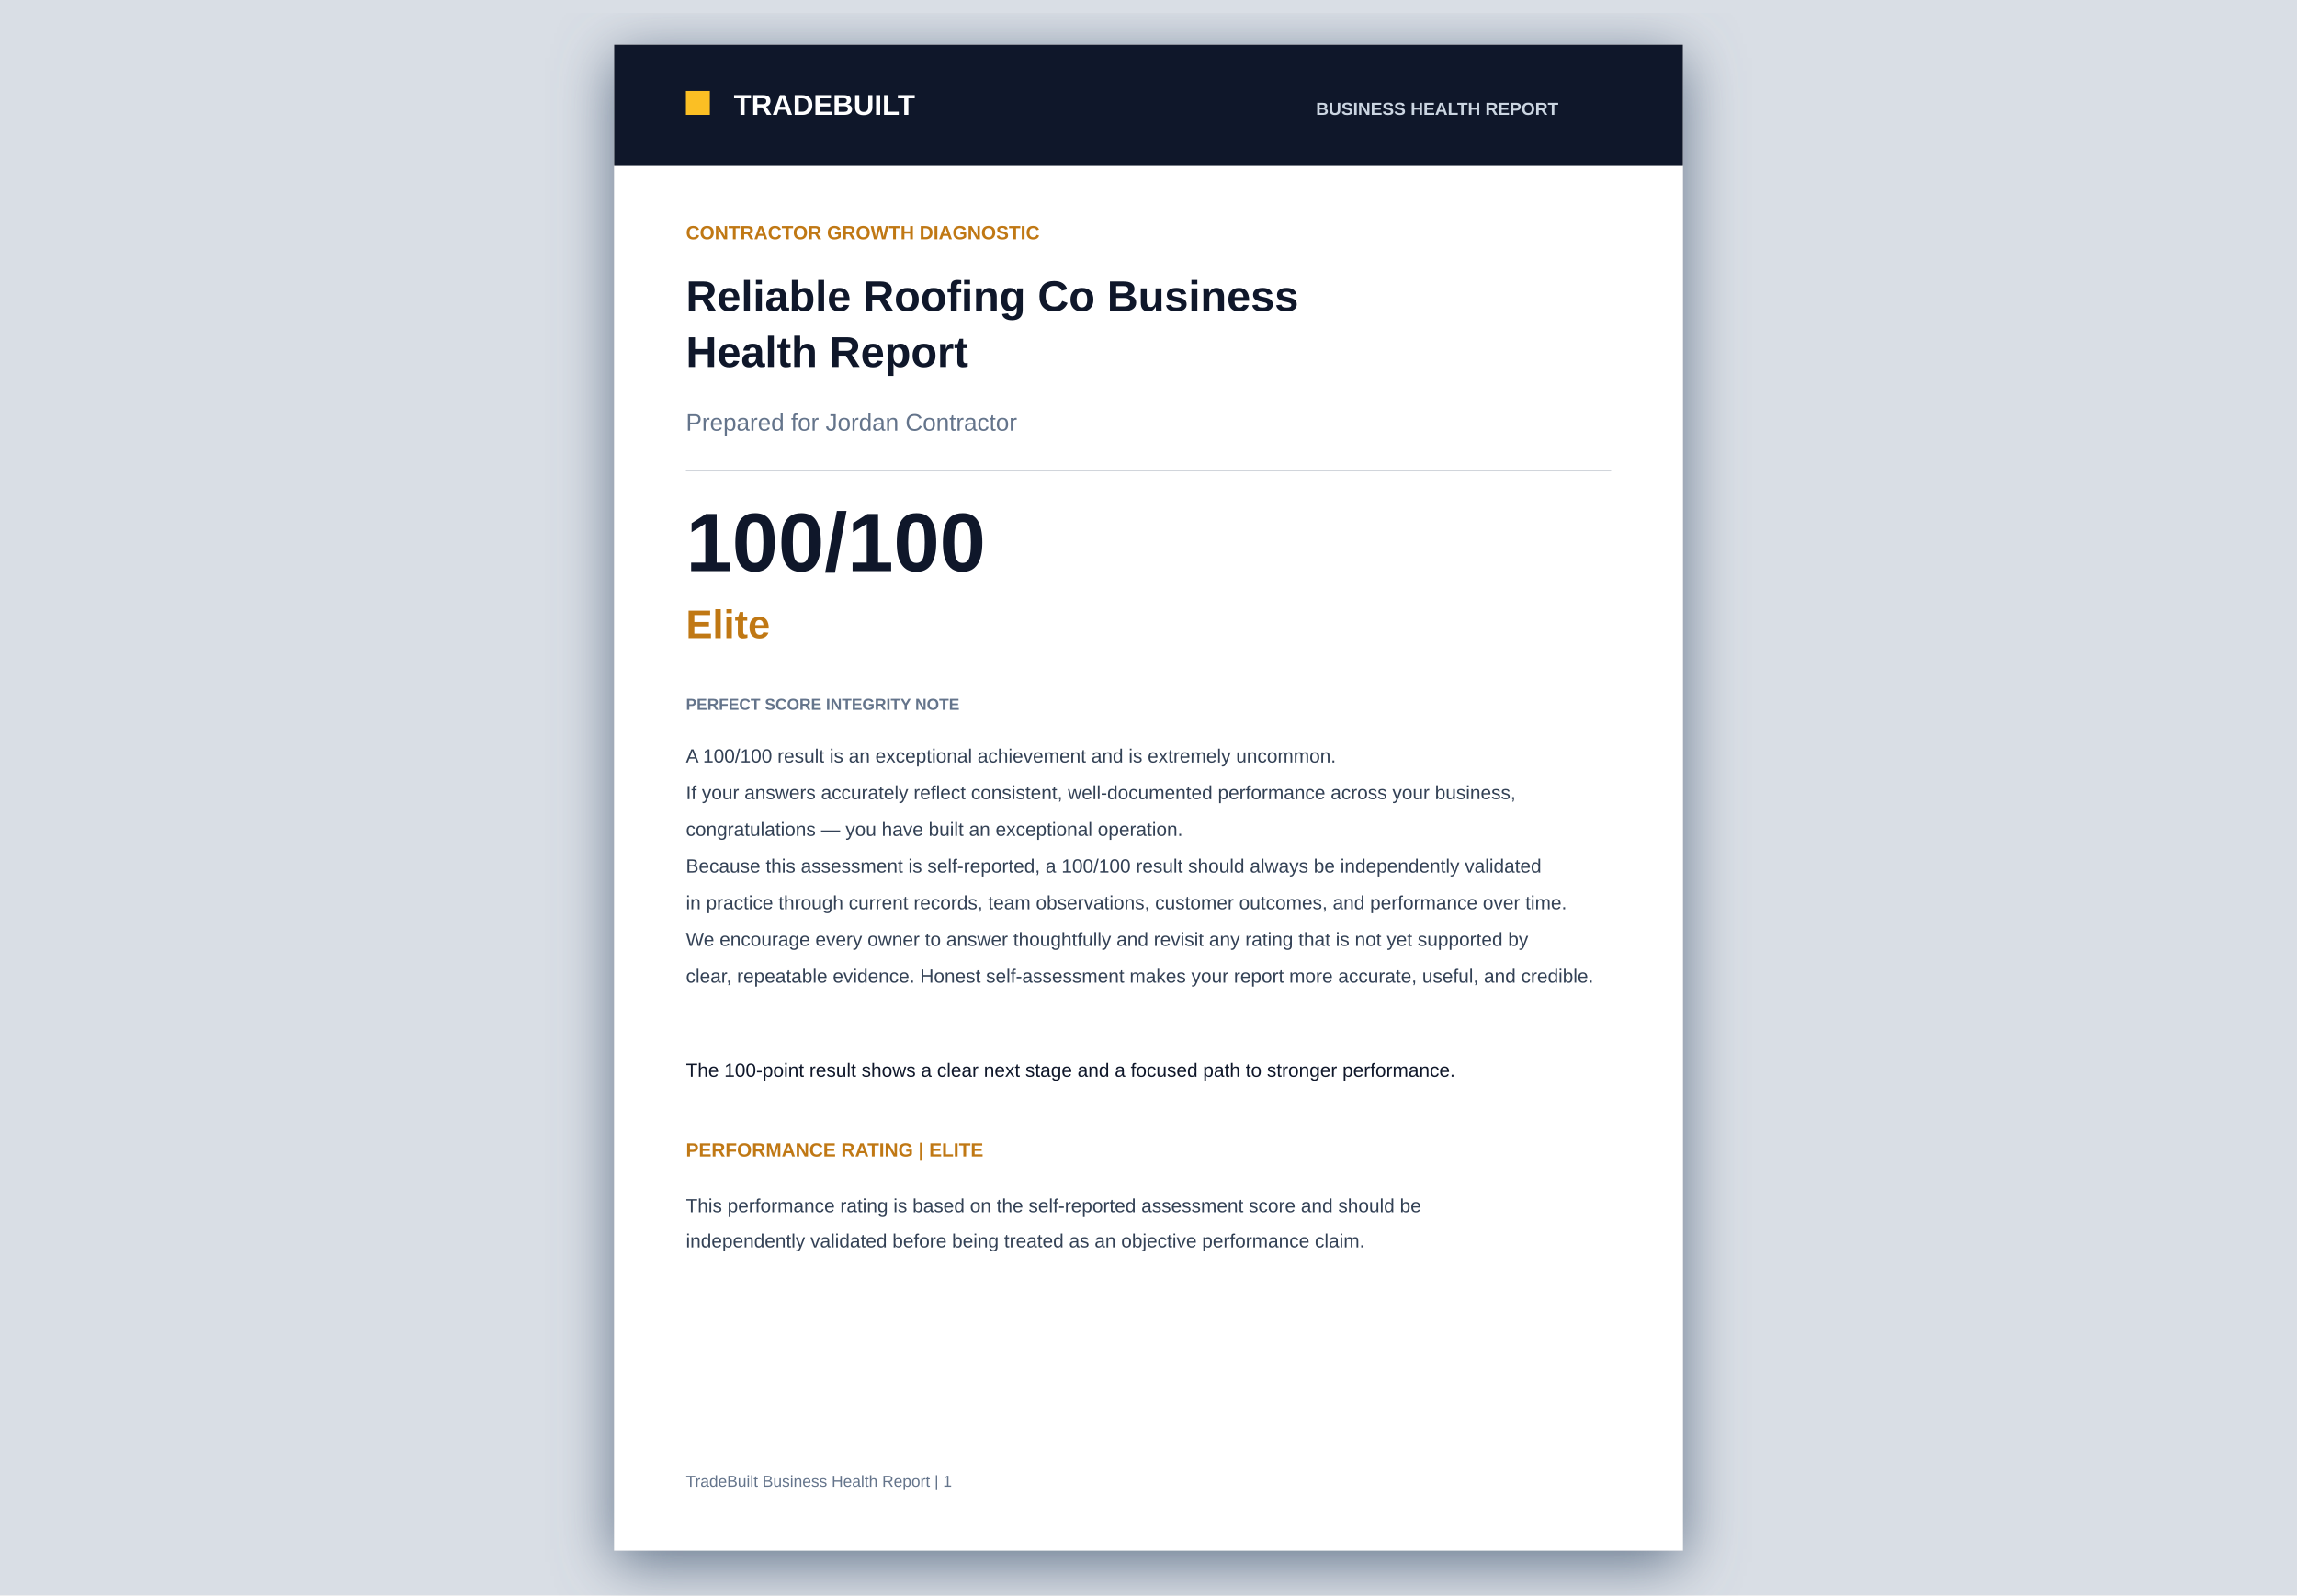
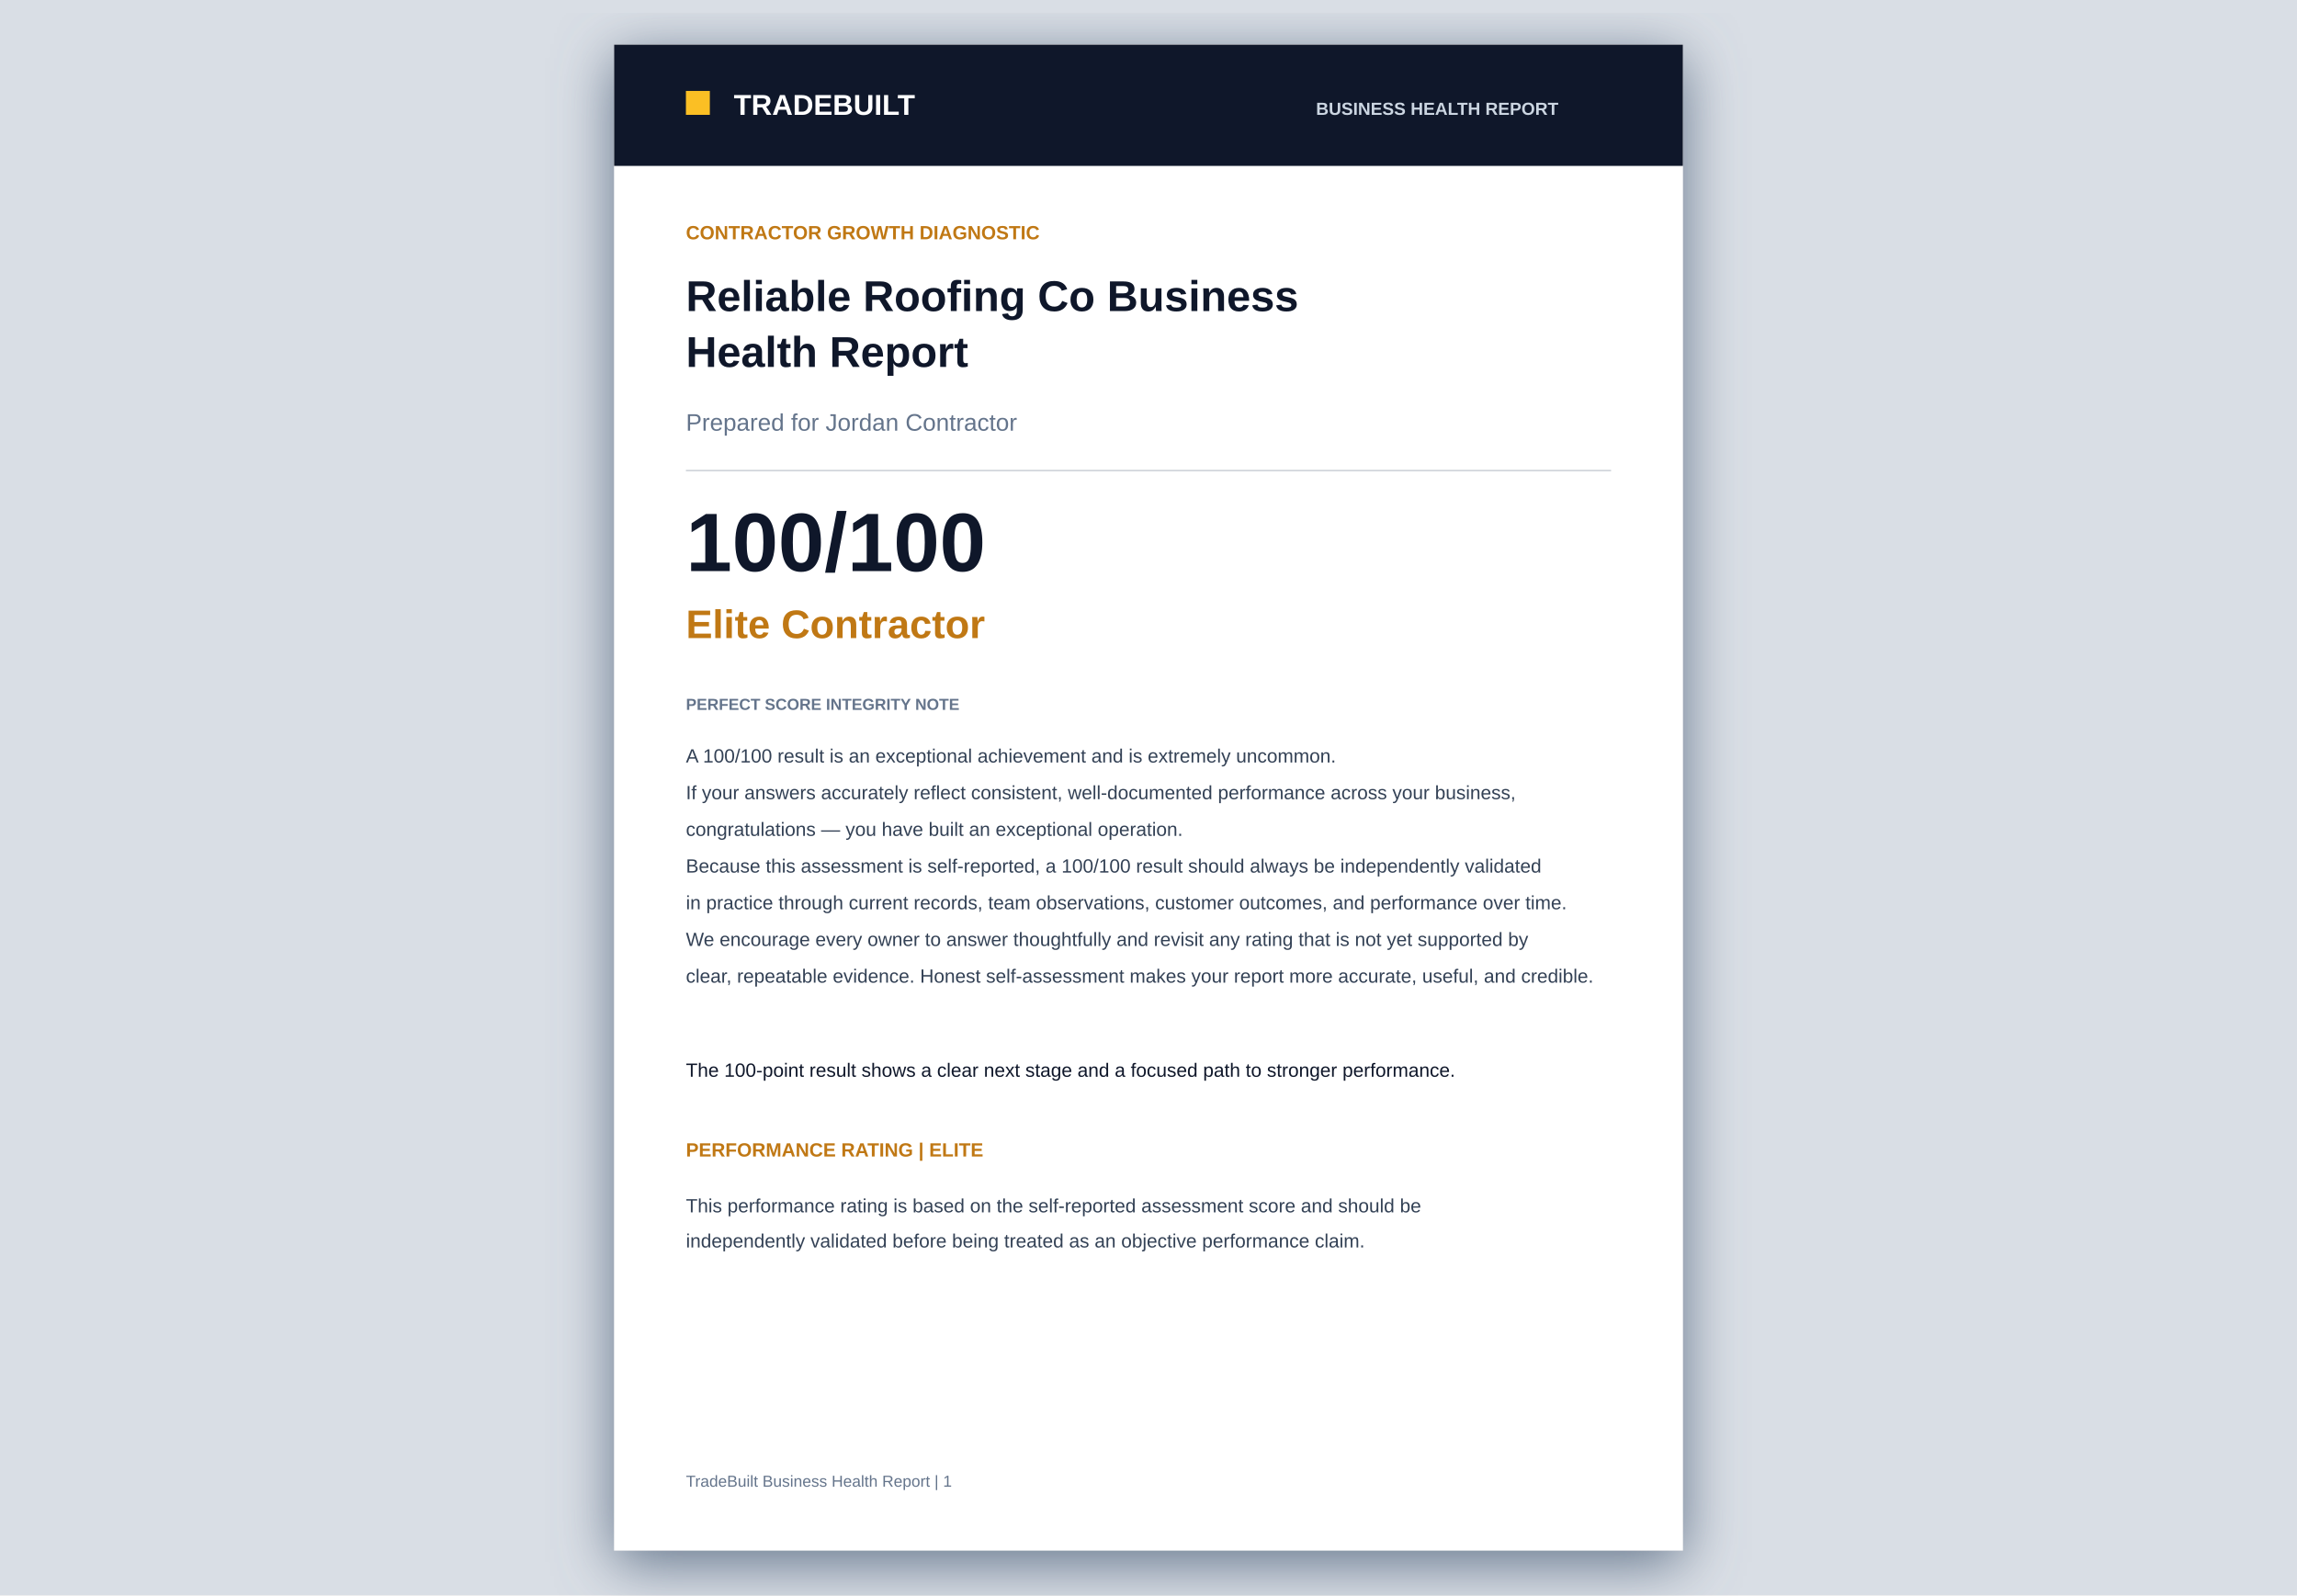
<svg xmlns="http://www.w3.org/2000/svg" width="1440" height="1000" viewBox="0 0 1440 1000">
  <style>text{font-family:Arial,sans-serif}</style>
  <rect width="1440" height="1000" fill="#d9dee5" />
  <rect x="385" y="28" width="670" height="944" fill="#fff" filter="drop-shadow(0 8px 18px #64748b)" />
  <rect x="385" y="28" width="670" height="76" fill="#0f172a" />
  <rect x="430" y="57" width="15" height="15" fill="#fbbf24" />
  <text x="460" y="72" fill="#fff" font-size="18" font-weight="800">TRADEBUILT</text>
  <text x="825" y="72" fill="#cbd5e1" font-size="11" font-weight="700">BUSINESS HEALTH REPORT</text>
  <text x="430" y="150" fill="#c07814" font-size="12" font-weight="700">CONTRACTOR GROWTH DIAGNOSTIC</text>
  <text x="430" y="195" fill="#0f172a" font-size="27" font-weight="800">Reliable Roofing Co Business</text>
  <text x="430" y="230" fill="#0f172a" font-size="27" font-weight="800">Health Report</text>
  <text x="430" y="270" fill="#64748b" font-size="15">Prepared for Jordan Contractor</text>
  <line x1="430" y1="295" x2="1010" y2="295" stroke="#d1d5db" />
  <text x="430" y="358" fill="#0f172a" font-size="52" font-weight="800">100/100</text>
-   <text x="430" y="400" fill="#c07814" font-size="25" font-weight="800">Elite</text>
+   <text x="430" y="400" fill="#c07814" font-size="25" font-weight="800">Elite Contractor</text>
  <text x="430" y="445" fill="#64748b" font-size="10" font-weight="700">PERFECT SCORE INTEGRITY NOTE</text>
  <text x="430" y="478" fill="#334155" font-size="12" font-weight="400">A 100/100 result is an exceptional achievement and is extremely uncommon.</text>
  <text x="430" y="501" fill="#334155" font-size="12" font-weight="400">If your answers accurately reflect consistent, well-documented performance across your business,</text>
  <text x="430" y="524" fill="#334155" font-size="12" font-weight="400">congratulations — you have built an exceptional operation.</text>
  <text x="430" y="547" fill="#334155" font-size="12" font-weight="400">Because this assessment is self-reported, a 100/100 result should always be independently validated</text>
  <text x="430" y="570" fill="#334155" font-size="12" font-weight="400">in practice through current records, team observations, customer outcomes, and performance over time.</text>
  <text x="430" y="593" fill="#334155" font-size="12" font-weight="400">We encourage every owner to answer thoughtfully and revisit any rating that is not yet supported by</text>
  <text x="430" y="616" fill="#334155" font-size="12" font-weight="400">clear, repeatable evidence. Honest self-assessment makes your report more accurate, useful, and credible.</text>
  <text x="430" y="675" fill="#0f172a" font-size="12">The 100-point result shows a clear next stage and a focused path to stronger performance.</text>
  <text x="430" y="725" fill="#c07814" font-size="12" font-weight="800">PERFORMANCE RATING  |  ELITE</text>
  <text x="430" y="760" fill="#334155" font-size="12">This performance rating is based on the self-reported assessment score and should be</text>
  <text x="430" y="782" fill="#334155" font-size="12">independently validated before being treated as an objective performance claim.</text>
  <text x="430" y="932" fill="#64748b" font-size="10">TradeBuilt Business Health Report  |  1</text>
</svg>
